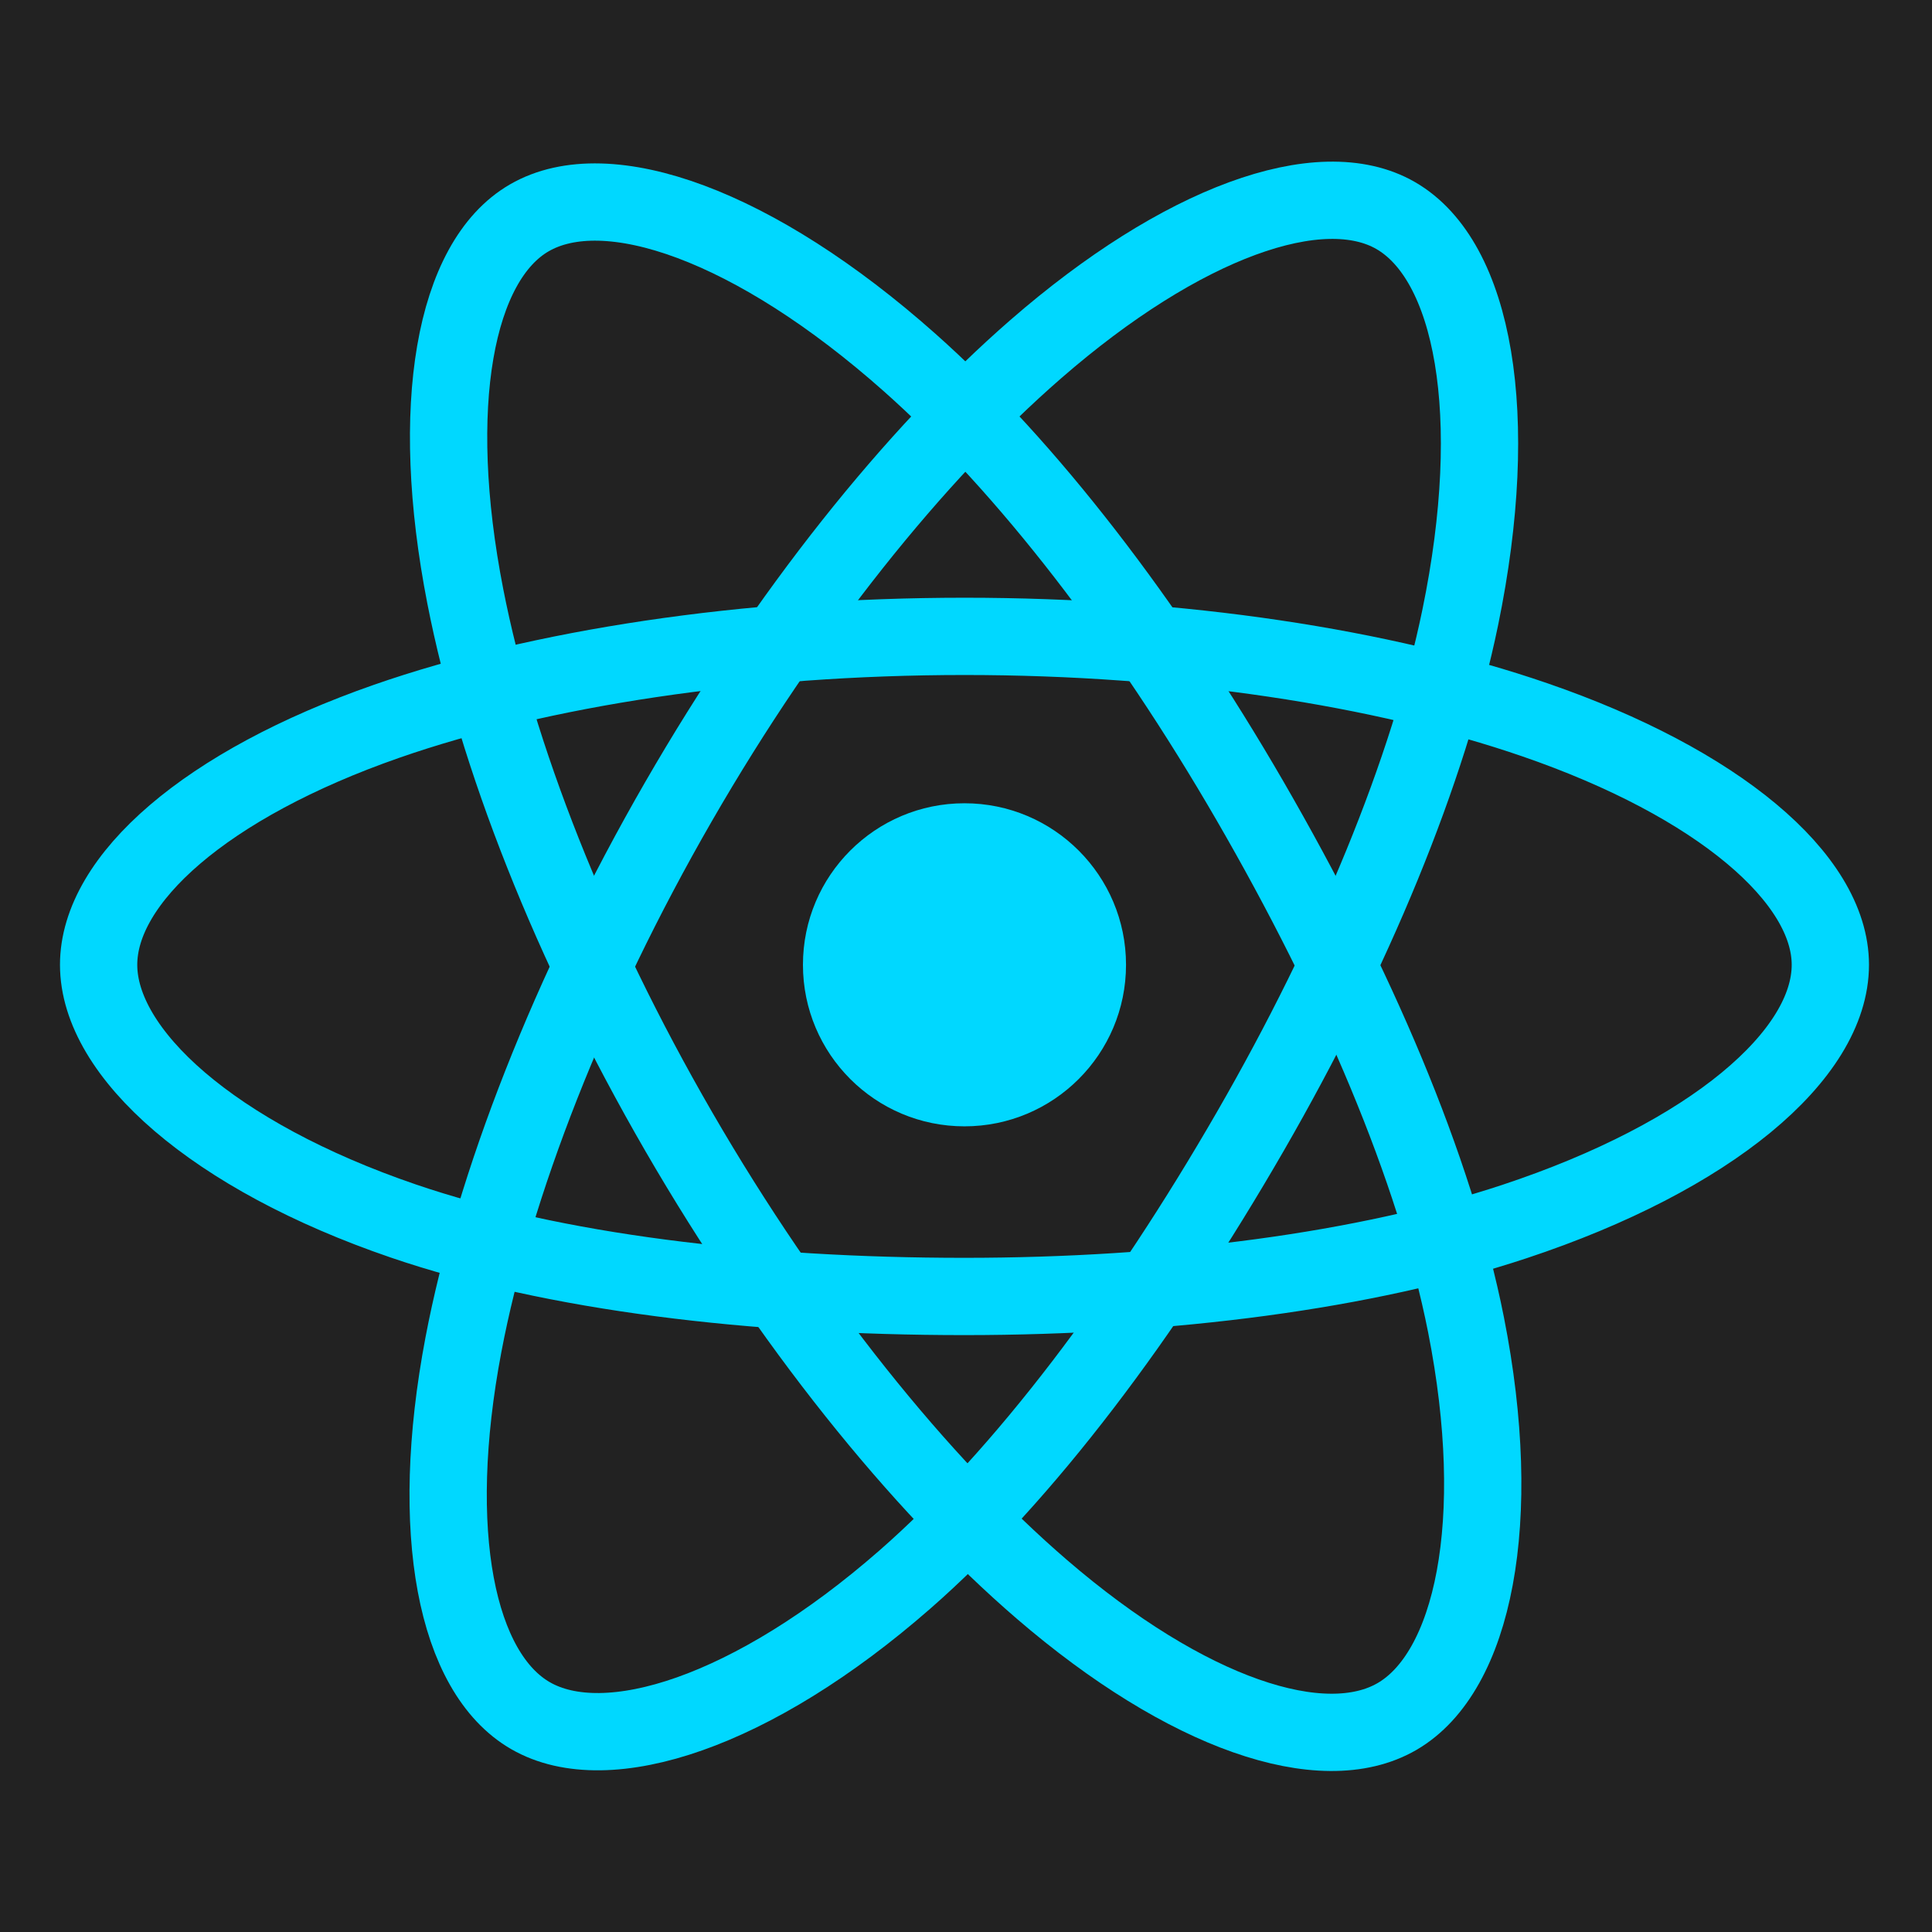
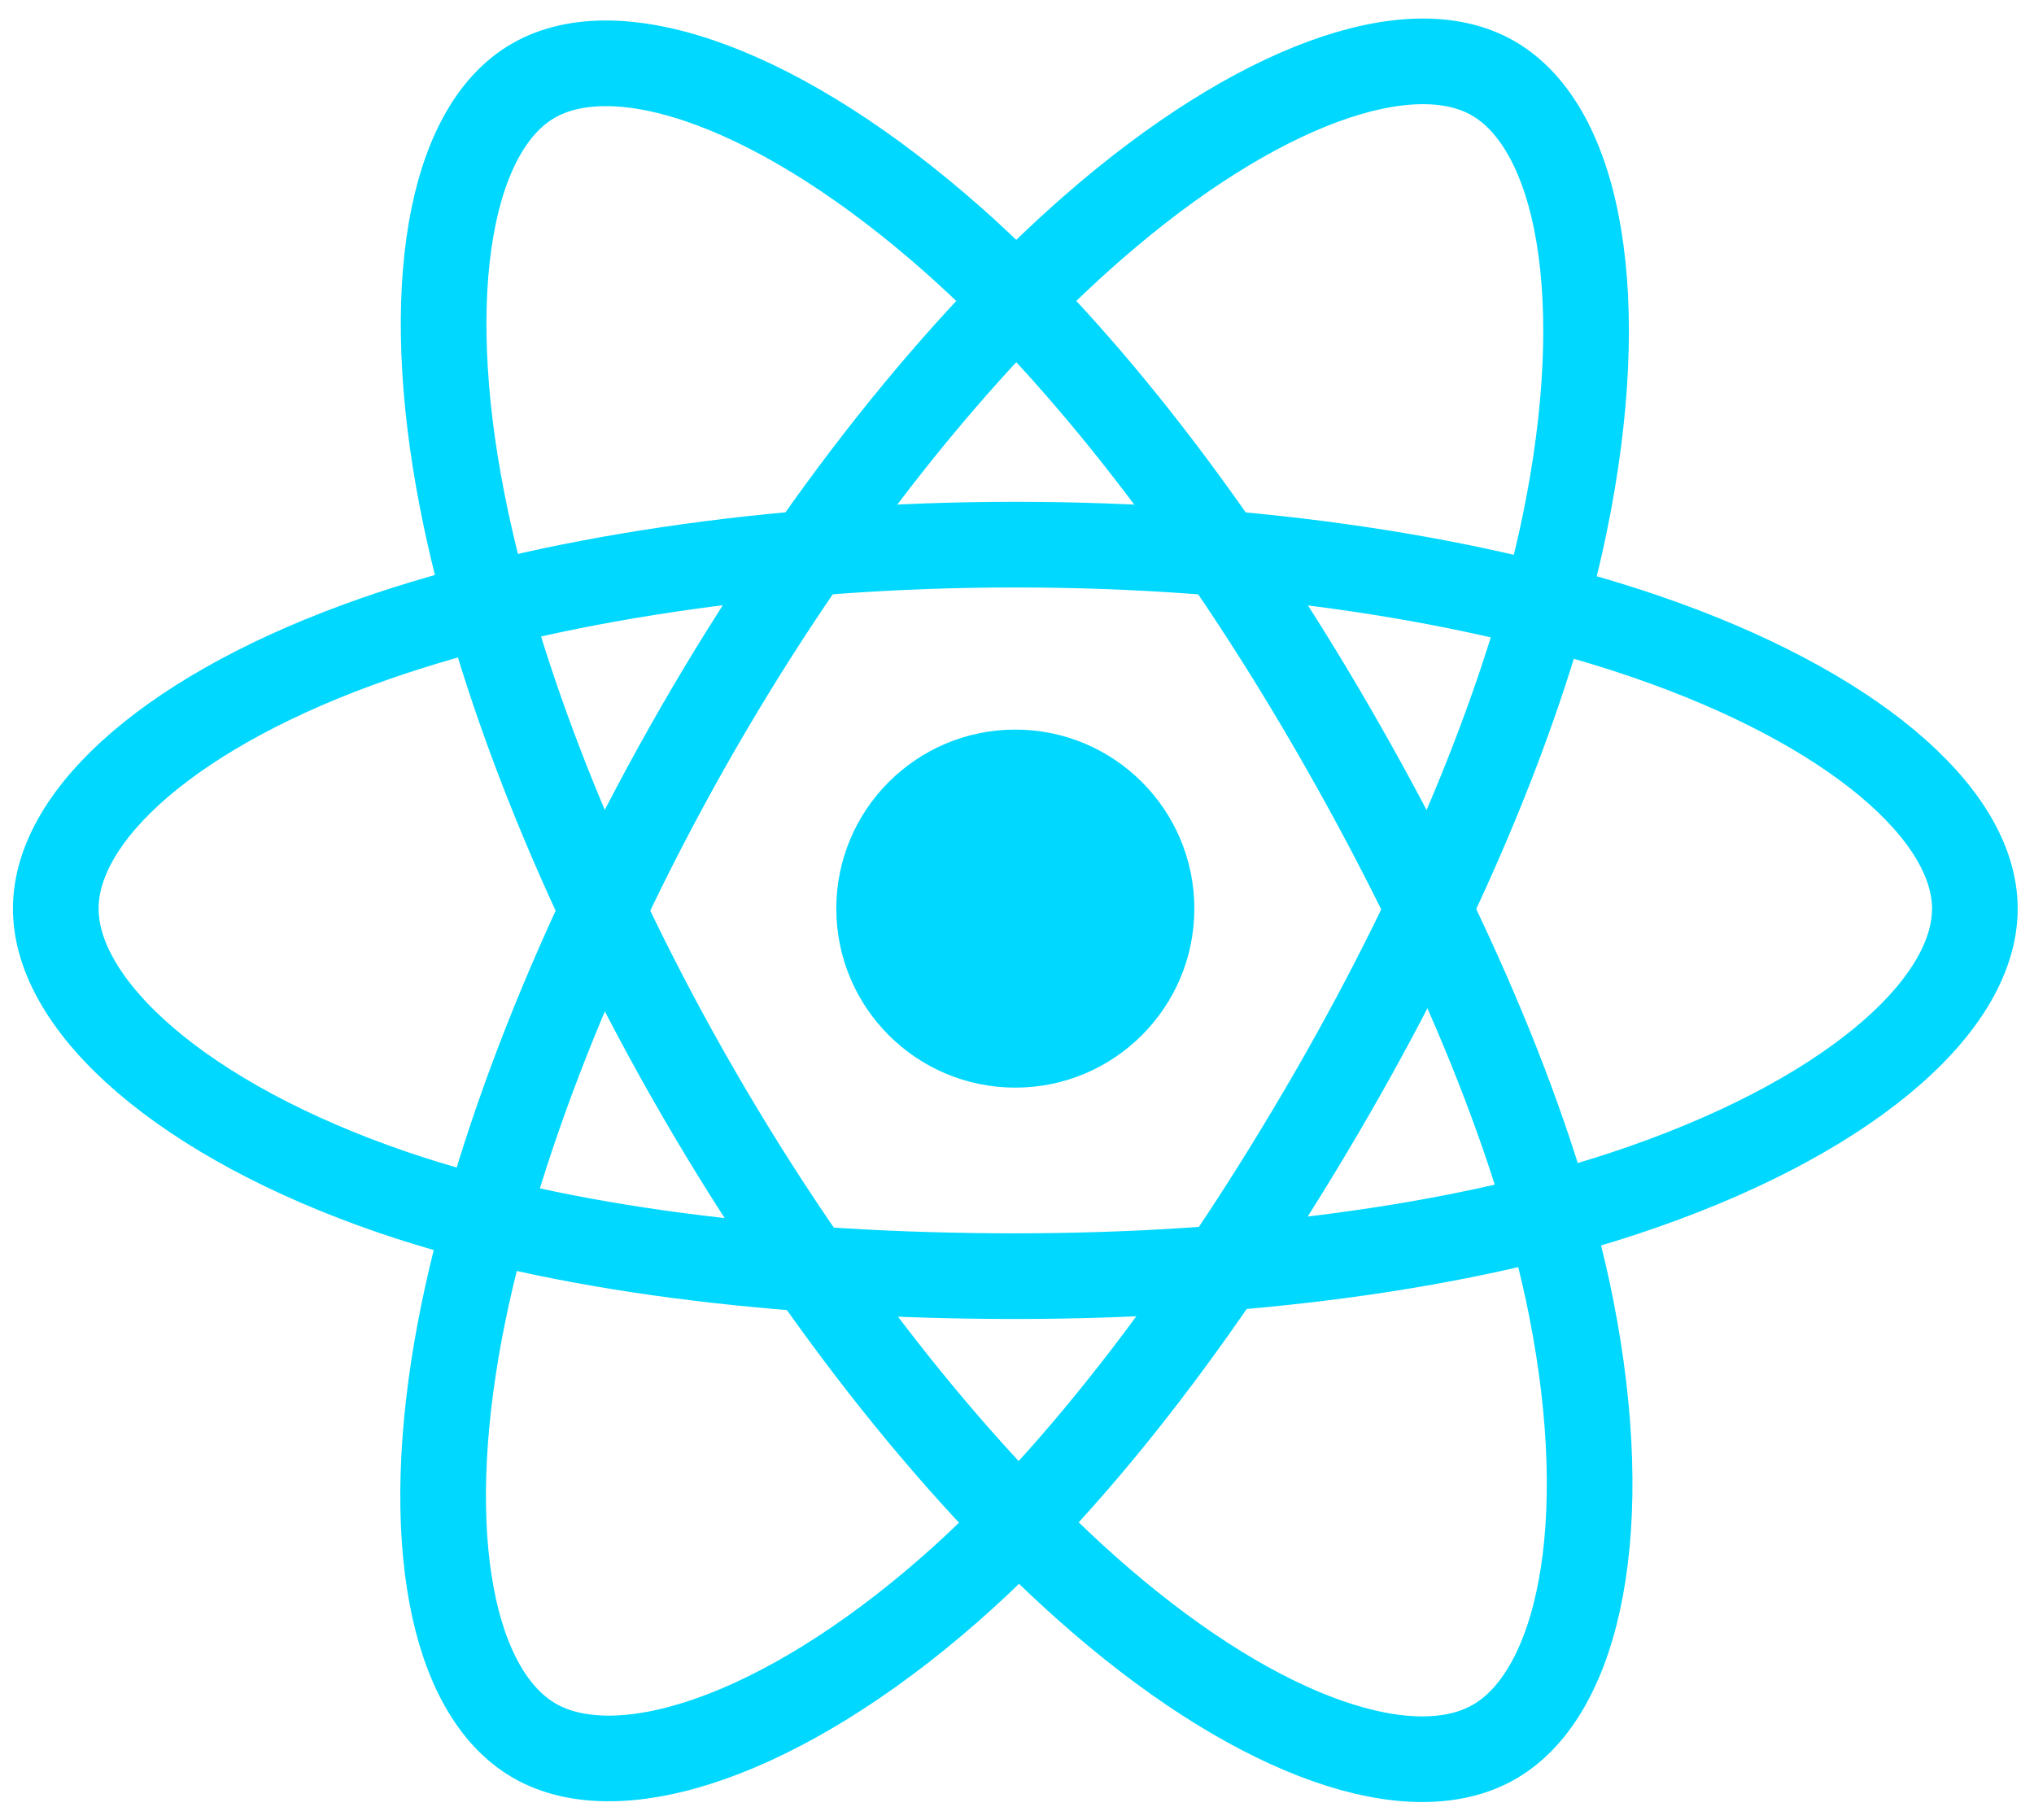
- <svg xmlns="http://www.w3.org/2000/svg" version="1.1" id="Layer_2" x="0px" y="0px" width="600px" height="600px" viewBox="0 0 600 600" enable-background="new 0 0 600 600" xml:space="preserve">
-   <rect fill="#222222" width="600" height="600" />
-   <circle fill="#00D8FF" cx="299.529" cy="299.628" r="50.167" />
-   <path fill="none" stroke="#00D8FF" stroke-width="24" stroke-miterlimit="10" d="M299.529,197.628  c67.356,0,129.928,9.665,177.107,25.907c56.844,19.569,91.794,49.233,91.794,76.093c0,27.991-37.041,59.503-98.083,79.728  c-46.151,15.291-106.879,23.272-170.818,23.272c-65.554,0-127.63-7.492-174.29-23.441c-59.046-20.182-94.611-52.103-94.611-79.559  c0-26.642,33.37-56.076,89.415-75.616C167.398,207.503,231.515,197.628,299.529,197.628z" />
-   <path fill="none" stroke="#00D8FF" stroke-width="24" stroke-miterlimit="10" d="M210.736,248.922  c33.649-58.348,73.281-107.724,110.92-140.48c45.35-39.466,88.507-54.923,111.775-41.505  c24.248,13.983,33.042,61.814,20.067,124.796c-9.81,47.618-33.234,104.212-65.176,159.601  c-32.749,56.788-70.25,106.819-107.377,139.272c-46.981,41.068-92.4,55.929-116.185,42.213  c-23.079-13.31-31.906-56.921-20.834-115.233C153.281,368.316,176.758,307.841,210.736,248.922z" />
-   <path fill="none" stroke="#00D8FF" stroke-width="24" stroke-miterlimit="10" d="M210.821,351.482  c-33.746-58.292-56.731-117.287-66.312-166.255c-11.544-58.999-3.382-104.109,19.864-117.566  c24.224-14.024,70.055,2.244,118.14,44.94c36.356,32.28,73.688,80.837,105.723,136.173c32.844,56.733,57.461,114.209,67.036,162.582  c12.117,61.213,2.309,107.984-21.453,121.74c-23.057,13.348-65.249-0.784-110.239-39.499  C285.567,460.886,244.898,410.344,210.821,351.482z" />
+ <svg xmlns="http://www.w3.org/2000/svg" version="1.1" x="0" y="0" width="570" height="510" viewBox="0, 0, 570, 510">
+   <g id="Background">
+     <rect x="0" y="0" width="570" height="510" fill="#000000" fill-opacity="0" />
+   </g>
+   <g id="Layer_1">
+     <path d="M334.696,254.628 C334.696,282.334 312.235,304.795 284.529,304.795 C256.823,304.795 234.362,282.334 234.362,254.628 C234.362,226.922 256.823,204.461 284.529,204.461 C312.235,204.461 334.696,226.922 334.696,254.628 z" fill="#00D8FF" />
+     <path d="M284.529,152.628 C351.885,152.628 414.457,162.293 461.636,178.535 C518.48,198.104 553.43,227.768 553.43,254.628 C553.43,282.619 516.389,314.131 455.347,334.356 C409.196,349.647 348.468,357.628 284.529,357.628 C218.975,357.628 156.899,350.136 110.239,334.187 C51.193,314.005 15.628,282.084 15.628,254.628 C15.628,227.986 48.998,198.552 105.043,179.012 C152.398,162.503 216.515,152.628 284.529,152.628 z" fill-opacity="0" stroke="#00D8FF" stroke-width="24" stroke-miterlimit="10" />
+     <path d="M195.736,203.922 C229.385,145.574 269.017,96.198 306.656,63.442 C352.006,23.976 395.163,8.519 418.431,21.937 C442.679,35.92 451.473,83.751 438.498,146.733 C428.688,194.351 405.264,250.945 373.322,306.334 C340.573,363.122 303.072,413.153 265.945,445.606 C218.964,486.674 173.545,501.535 149.76,487.819 C126.681,474.509 117.854,430.898 128.926,372.586 C138.281,323.316 161.758,262.841 195.736,203.922 z" fill-opacity="0" stroke="#00D8FF" stroke-width="24" stroke-miterlimit="10" />
+     <path d="M195.821,306.482 C162.075,248.19 139.09,189.195 129.509,140.227 C117.965,81.228 126.127,36.118 149.373,22.661 C173.597,8.637 219.428,24.905 267.513,67.601 C303.869,99.881 341.201,148.438 373.236,203.774 C406.08,260.507 430.697,317.983 440.272,366.356 C452.389,427.569 442.581,474.34 418.819,488.096 C395.762,501.444 353.57,487.312 308.58,448.597 C270.567,415.886 229.898,365.344 195.821,306.482 z" fill-opacity="0" stroke="#00D8FF" stroke-width="24" stroke-miterlimit="10" />
+   </g>
</svg>
